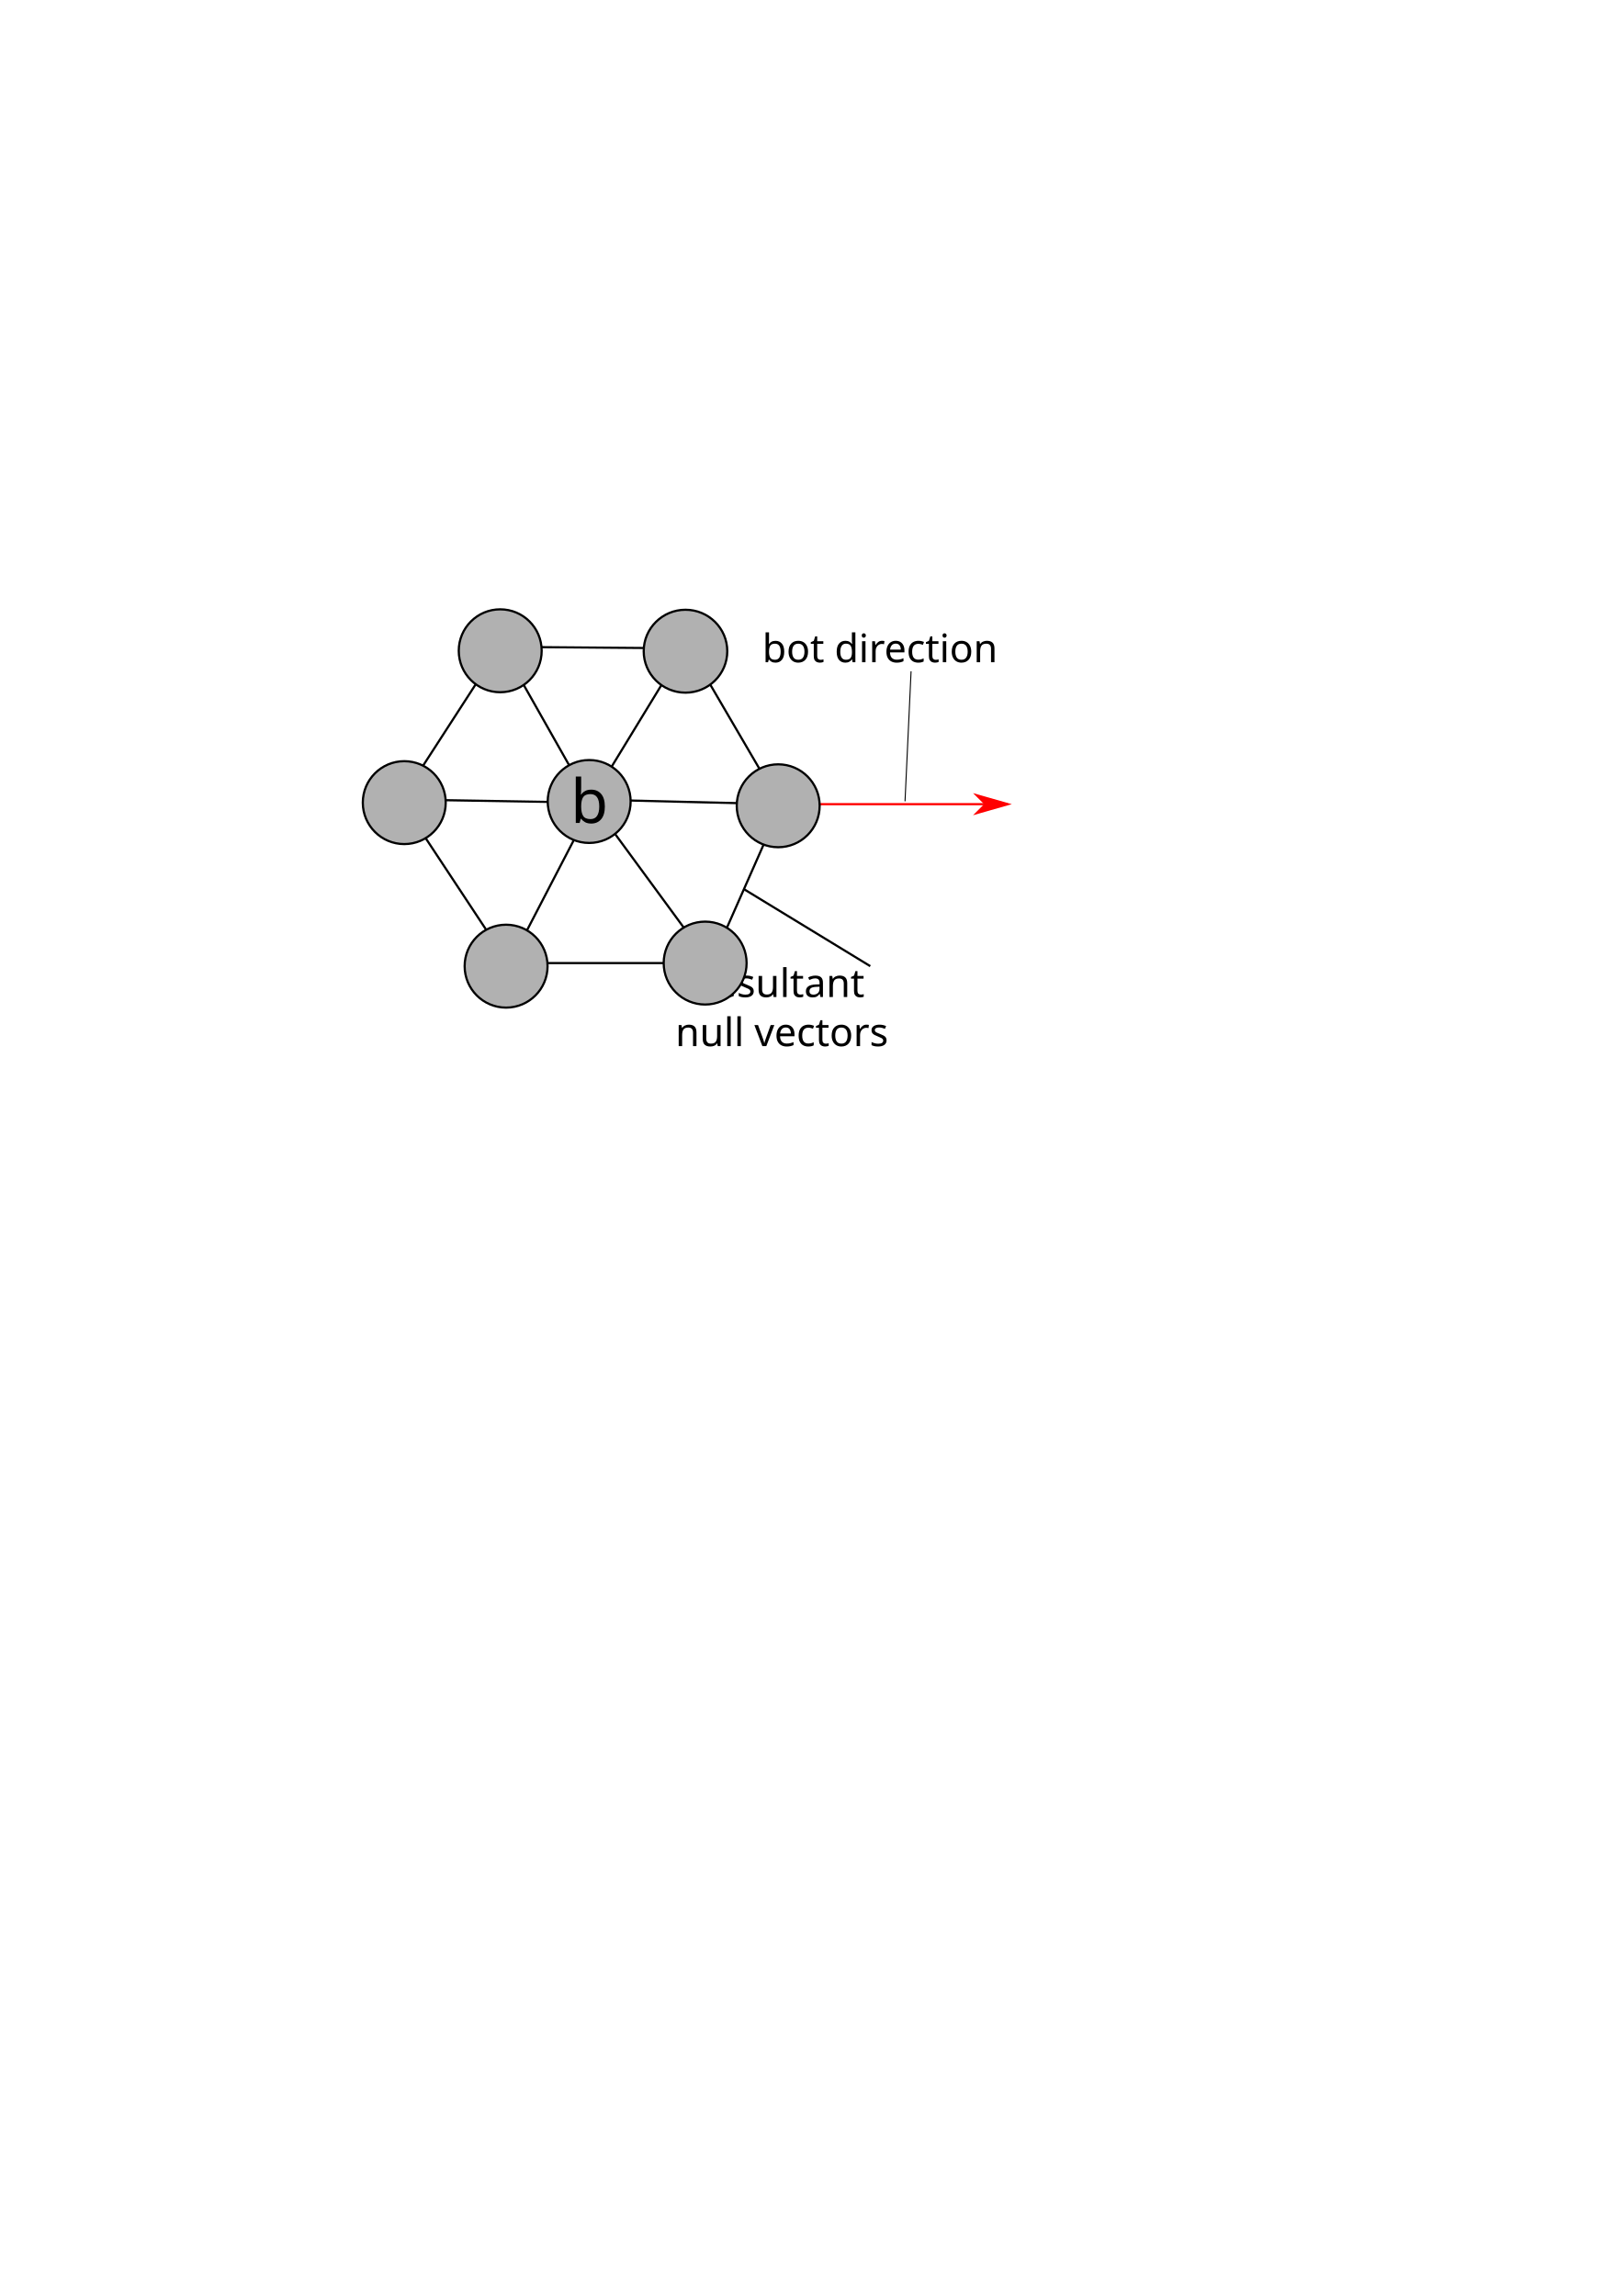
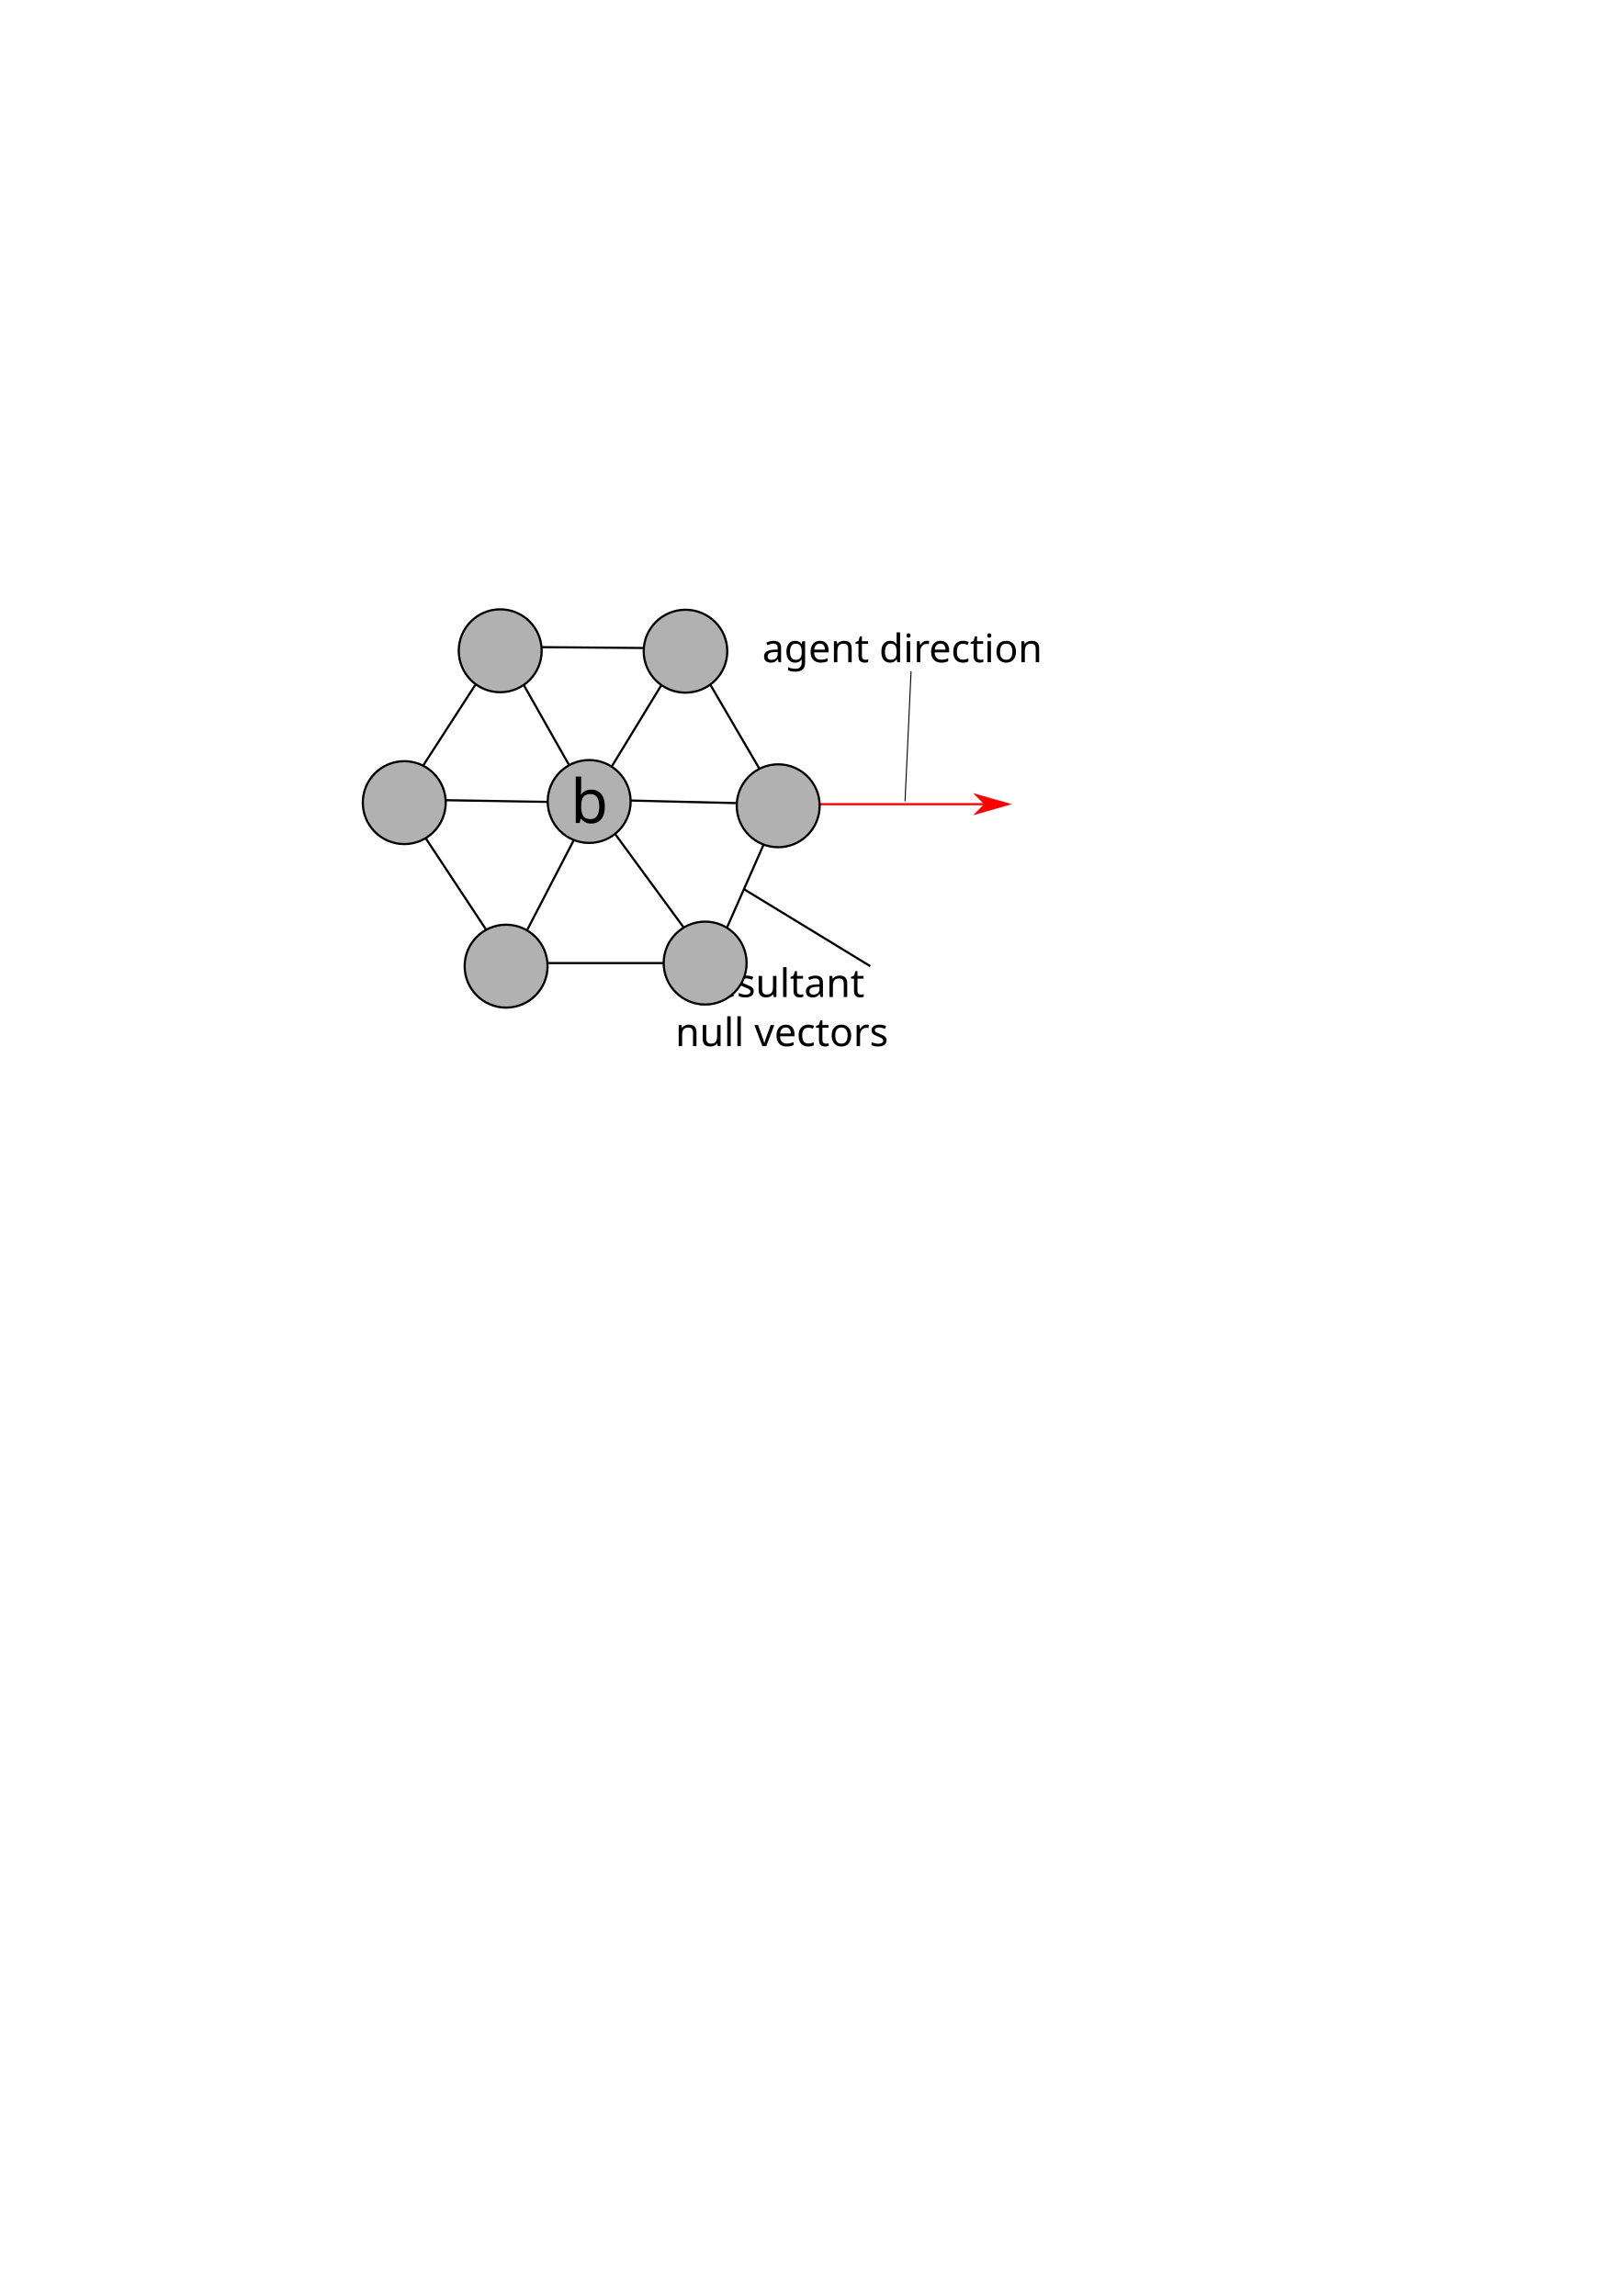
<svg xmlns="http://www.w3.org/2000/svg" width="744.094" height="1052.362" id="svg2" version="1.1">
  <defs id="defs4">
    <marker style="overflow:visible;" id="Arrow1Send" refX="0.0" refY="0.0" orient="auto">
      <path transform="scale(0.2) rotate(180) translate(6,0)" style="fill-rule:evenodd;stroke:#000000;stroke-width:1.0pt;" d="M 0.0,0.0 L 5.0,-5.0 L -12.5,0.0 L 5.0,5.0 L 0.0,0.0 z " id="path3908" />
    </marker>
    <marker style="overflow:visible;" id="Arrow1Lend" refX="0.0" refY="0.0" orient="auto">
      <path transform="scale(0.8) rotate(180) translate(12.5,0)" style="fill-rule:evenodd;stroke:#000000;stroke-width:1.0pt;" d="M 0.0,0.0 L 5.0,-5.0 L -12.5,0.0 L 5.0,5.0 L 0.0,0.0 z " id="path3798" />
    </marker>
    <marker style="overflow:visible" id="Arrow1Lstart" refX="0.0" refY="0.0" orient="auto">
      <path transform="scale(0.8) translate(12.5,0)" style="fill-rule:evenodd;stroke:#000000;stroke-width:1.0pt" d="M 0.0,0.0 L 5.0,-5.0 L -12.5,0.0 L 5.0,5.0 L 0.0,0.0 z " id="path3795" />
    </marker>
    <marker style="overflow:visible" id="Arrow1Lend-4" refX="0" refY="0" orient="auto">
      <path transform="matrix(-0.8,0,0,-0.8,-10,0)" style="fill-rule:evenodd;stroke:#000000;stroke-width:1pt" d="M 0,0 5,-5 -12.5,0 5,5 0,0 z" id="path3798-5" />
    </marker>
    <marker style="overflow:visible" id="Arrow1Lend-4U" refX="0" refY="0" orient="auto">
      <path transform="matrix(-0.8,0,0,-0.8,-10,0)" style="stroke:#ff0000;stroke-width:1pt;fill:#ff0000;fill-rule:evenodd" d="M 0,0 5,-5 -12.5,0 5,5 0,0 z" id="path3842" />
    </marker>
  </defs>
  <g id="layer1">
    <path id="path3036" d="M 270.115,367.176 230.517,297.172" style="fill:none;stroke:#000000;stroke-width:1px;stroke-linecap:butt;stroke-linejoin:miter;stroke-opacity:1;marker-start:none;marker-mid:none;marker-end:none" />
    <path id="path4770" d="m 270.822,367.883 -84.853,-1.414" style="fill:none;stroke:#000000;stroke-width:1px;stroke-linecap:butt;stroke-linejoin:miter;stroke-opacity:1;marker-start:none;marker-end:none" />
    <path id="path5148" d="m 229.103,296.465 -45.255,70.004" style="fill:none;stroke:#000000;stroke-width:1px;stroke-linecap:butt;stroke-linejoin:miter;stroke-opacity:1;marker-start:none;marker-end:none" />
    <path id="path5716" d="m 229.103,296.465 85.56,0.707" style="fill:none;stroke:#000000;stroke-width:1px;stroke-linecap:butt;stroke-linejoin:miter;stroke-opacity:1;marker-start:none;marker-end:none" />
    <path id="path6094" d="m 357.089,368.59 -86.974,-2.121" style="fill:none;stroke:#000000;stroke-width:1px;stroke-linecap:butt;stroke-linejoin:miter;stroke-opacity:1;marker-start:none;marker-end:none" />
    <path id="path6472" d="m 315.37,296.465 41.719,71.418" style="fill:none;stroke:#000000;stroke-width:1px;stroke-linecap:butt;stroke-linejoin:miter;stroke-opacity:1;marker-start:none;marker-end:none" />
    <path id="path6850" d="m 271.529,365.762 43.134,-70.711" style="fill:none;stroke:#000000;stroke-width:1px;stroke-linecap:butt;stroke-linejoin:miter;stroke-opacity:1;marker-start:none;marker-end:none" />
    <path id="path7228" d="m 234.052,441.422 91.217,0" style="fill:none;stroke:#000000;stroke-width:1px;stroke-linecap:butt;stroke-linejoin:miter;stroke-opacity:1;marker-start:none;marker-end:none" />
    <path id="path7606" d="m 183.848,367.176 49.497,74.953" style="fill:none;stroke:#000000;stroke-width:1px;stroke-linecap:butt;stroke-linejoin:miter;stroke-opacity:1;marker-start:none;marker-end:none" />
    <path id="path7984" d="m 272.236,367.176 -38.891,74.953" style="fill:none;stroke:#000000;stroke-width:1px;stroke-linecap:butt;stroke-linejoin:miter;stroke-opacity:1;marker-start:none;marker-end:none" />
    <path id="path8362" d="M 325.269,441.422 270.822,367.176" style="fill:none;stroke:#000000;stroke-width:1px;stroke-linecap:butt;stroke-linejoin:miter;stroke-opacity:1;marker-start:none;marker-end:none" />
    <path id="path8740" d="m 357.796,369.297 -31.82,72.125" style="fill:none;stroke:#000000;stroke-width:1px;stroke-linecap:butt;stroke-linejoin:miter;stroke-opacity:1;marker-start:none;marker-end:none" />
    <text id="text9565" y="456.978" x="394.694" style="font-style:normal;font-weight:normal;font-size:40px;line-height:125%;font-family:Sans;letter-spacing:0px;word-spacing:0px;fill:#000000;fill-opacity:1;stroke:none" xml:space="preserve">
      <tspan style="font-size:18px;text-align:center;text-anchor:middle" y="456.978" x="394.694" id="tspan9567">resultant</tspan>
      <tspan id="tspan9569" style="font-size:18px;text-align:center;text-anchor:middle" y="479.478" x="394.694">null vectors</tspan>
      <tspan id="tspan3042" style="font-size:18px;text-align:center;text-anchor:middle" y="501.978" x="394.694" />
    </text>
    <path id="path9575" d="M 398.808,442.836 340.825,407.481" style="fill:none;stroke:#000000;stroke-width:1px;stroke-linecap:butt;stroke-linejoin:miter;stroke-opacity:1;marker-start:none;marker-end:none" />
    <path id="path9672" d="m 358.503,368.59 103.238,0" style="stroke-linejoin:miter;marker-end:url(#Arrow1Lend-4U);stroke-opacity:1;fill-opacity:1;stroke:#ff0000;stroke-linecap:butt;stroke-width:1px;fill:#ff0000" />
    <text id="text10394" y="303.536" x="349.311" style="font-style:normal;font-weight:normal;font-size:40px;line-height:125%;font-family:Sans;letter-spacing:0px;word-spacing:0px;fill:#000000;fill-opacity:1;stroke:none" xml:space="preserve">
-       <tspan style="font-size:18px" y="303.536" x="349.311" id="tspan10396">bot direction</tspan>
+       <tspan style="font-size:18px" y="303.536" x="349.311" id="tspan10396">agent direction</tspan>
    </text>
    <path id="path10398" d="m 417.52,307.684 -2.776,59.586" style="fill:none;stroke:#000000;stroke-width:0.467px;stroke-linecap:butt;stroke-linejoin:miter;stroke-opacity:1" />
    <path d="m 215,276.362 a 19,19 0 1 1 -38,0 19,19 0 1 1 38,0 z" id="path2987-0" style="fill:#b1b1b1;fill-opacity:1;fill-rule:evenodd;stroke:#000000;stroke-width:1px;stroke-linecap:butt;stroke-linejoin:miter;stroke-opacity:1" transform="matrix(-1.00771,0,0,1,511.649,22.11627)" />
    <path transform="translate(33.23402,21.92031)" d="m 215,276.362 a 19,19 0 1 1 -38,0 19,19 0 1 1 38,0 z" id="path2987" style="fill:#b1b1b1;fill-opacity:1;fill-rule:evenodd;stroke:#000000;stroke-width:1px;stroke-linecap:butt;stroke-linejoin:miter;stroke-opacity:1" />
    <path d="m 215,276.362 a 19,19 0 1 1 -38,0 19,19 0 1 1 38,0 z" id="path2987-4" style="fill:#b1b1b1;fill-opacity:1;fill-rule:evenodd;stroke:#000000;stroke-width:1px;stroke-linecap:butt;stroke-linejoin:miter;stroke-opacity:1" transform="translate(160.6239,92.96194)" />
    <path d="m 215,276.362 a 19,19 0 1 1 -38,0 19,19 0 1 1 38,0 z" id="path2987-2" style="fill:#b1b1b1;fill-opacity:1;fill-rule:evenodd;stroke:#000000;stroke-width:1px;stroke-linecap:butt;stroke-linejoin:miter;stroke-opacity:1" transform="translate(74,91)" />
    <path transform="translate(-10.73803,91.52065)" d="m 215,276.362 a 19,19 0 1 1 -38,0 19,19 0 1 1 38,0 z" id="path2987-09" style="fill:#b1b1b1;fill-opacity:1;fill-rule:evenodd;stroke:#000000;stroke-width:1px;stroke-linecap:butt;stroke-linejoin:miter;stroke-opacity:1" />
    <path transform="translate(35.93102,166.474)" d="m 215,276.362 a 19,19 0 1 1 -38,0 19,19 0 1 1 38,0 z" id="path2987-3" style="fill:#b1b1b1;fill-opacity:1;fill-rule:evenodd;stroke:#000000;stroke-width:1px;stroke-linecap:butt;stroke-linejoin:miter;stroke-opacity:1" />
    <path transform="translate(127.1478,165.0598)" d="m 215,276.362 a 19,19 0 1 1 -38,0 19,19 0 1 1 38,0 z" id="path2987-5" style="fill:#b1b1b1;fill-opacity:1;fill-rule:evenodd;stroke:#000000;stroke-width:1px;stroke-linecap:butt;stroke-linejoin:miter;stroke-opacity:1" />
    <text id="text3083" y="377.199" x="261.494" style="font-size:40px;font-style:normal;font-weight:normal;line-height:125%;letter-spacing:0px;word-spacing:0px;fill:#000000;fill-opacity:1;stroke:none;font-family:Sans;-inkscape-font-specification:Sans" xml:space="preserve">
      <tspan style="font-size:28px;font-style:normal;-inkscape-font-specification:Sans" y="377.199" x="261.494" id="tspan3085">b<tspan id="tspan3028" style="font-size:65.001%;baseline-shift:sub" />
      </tspan>
    </text>
  </g>
</svg>
